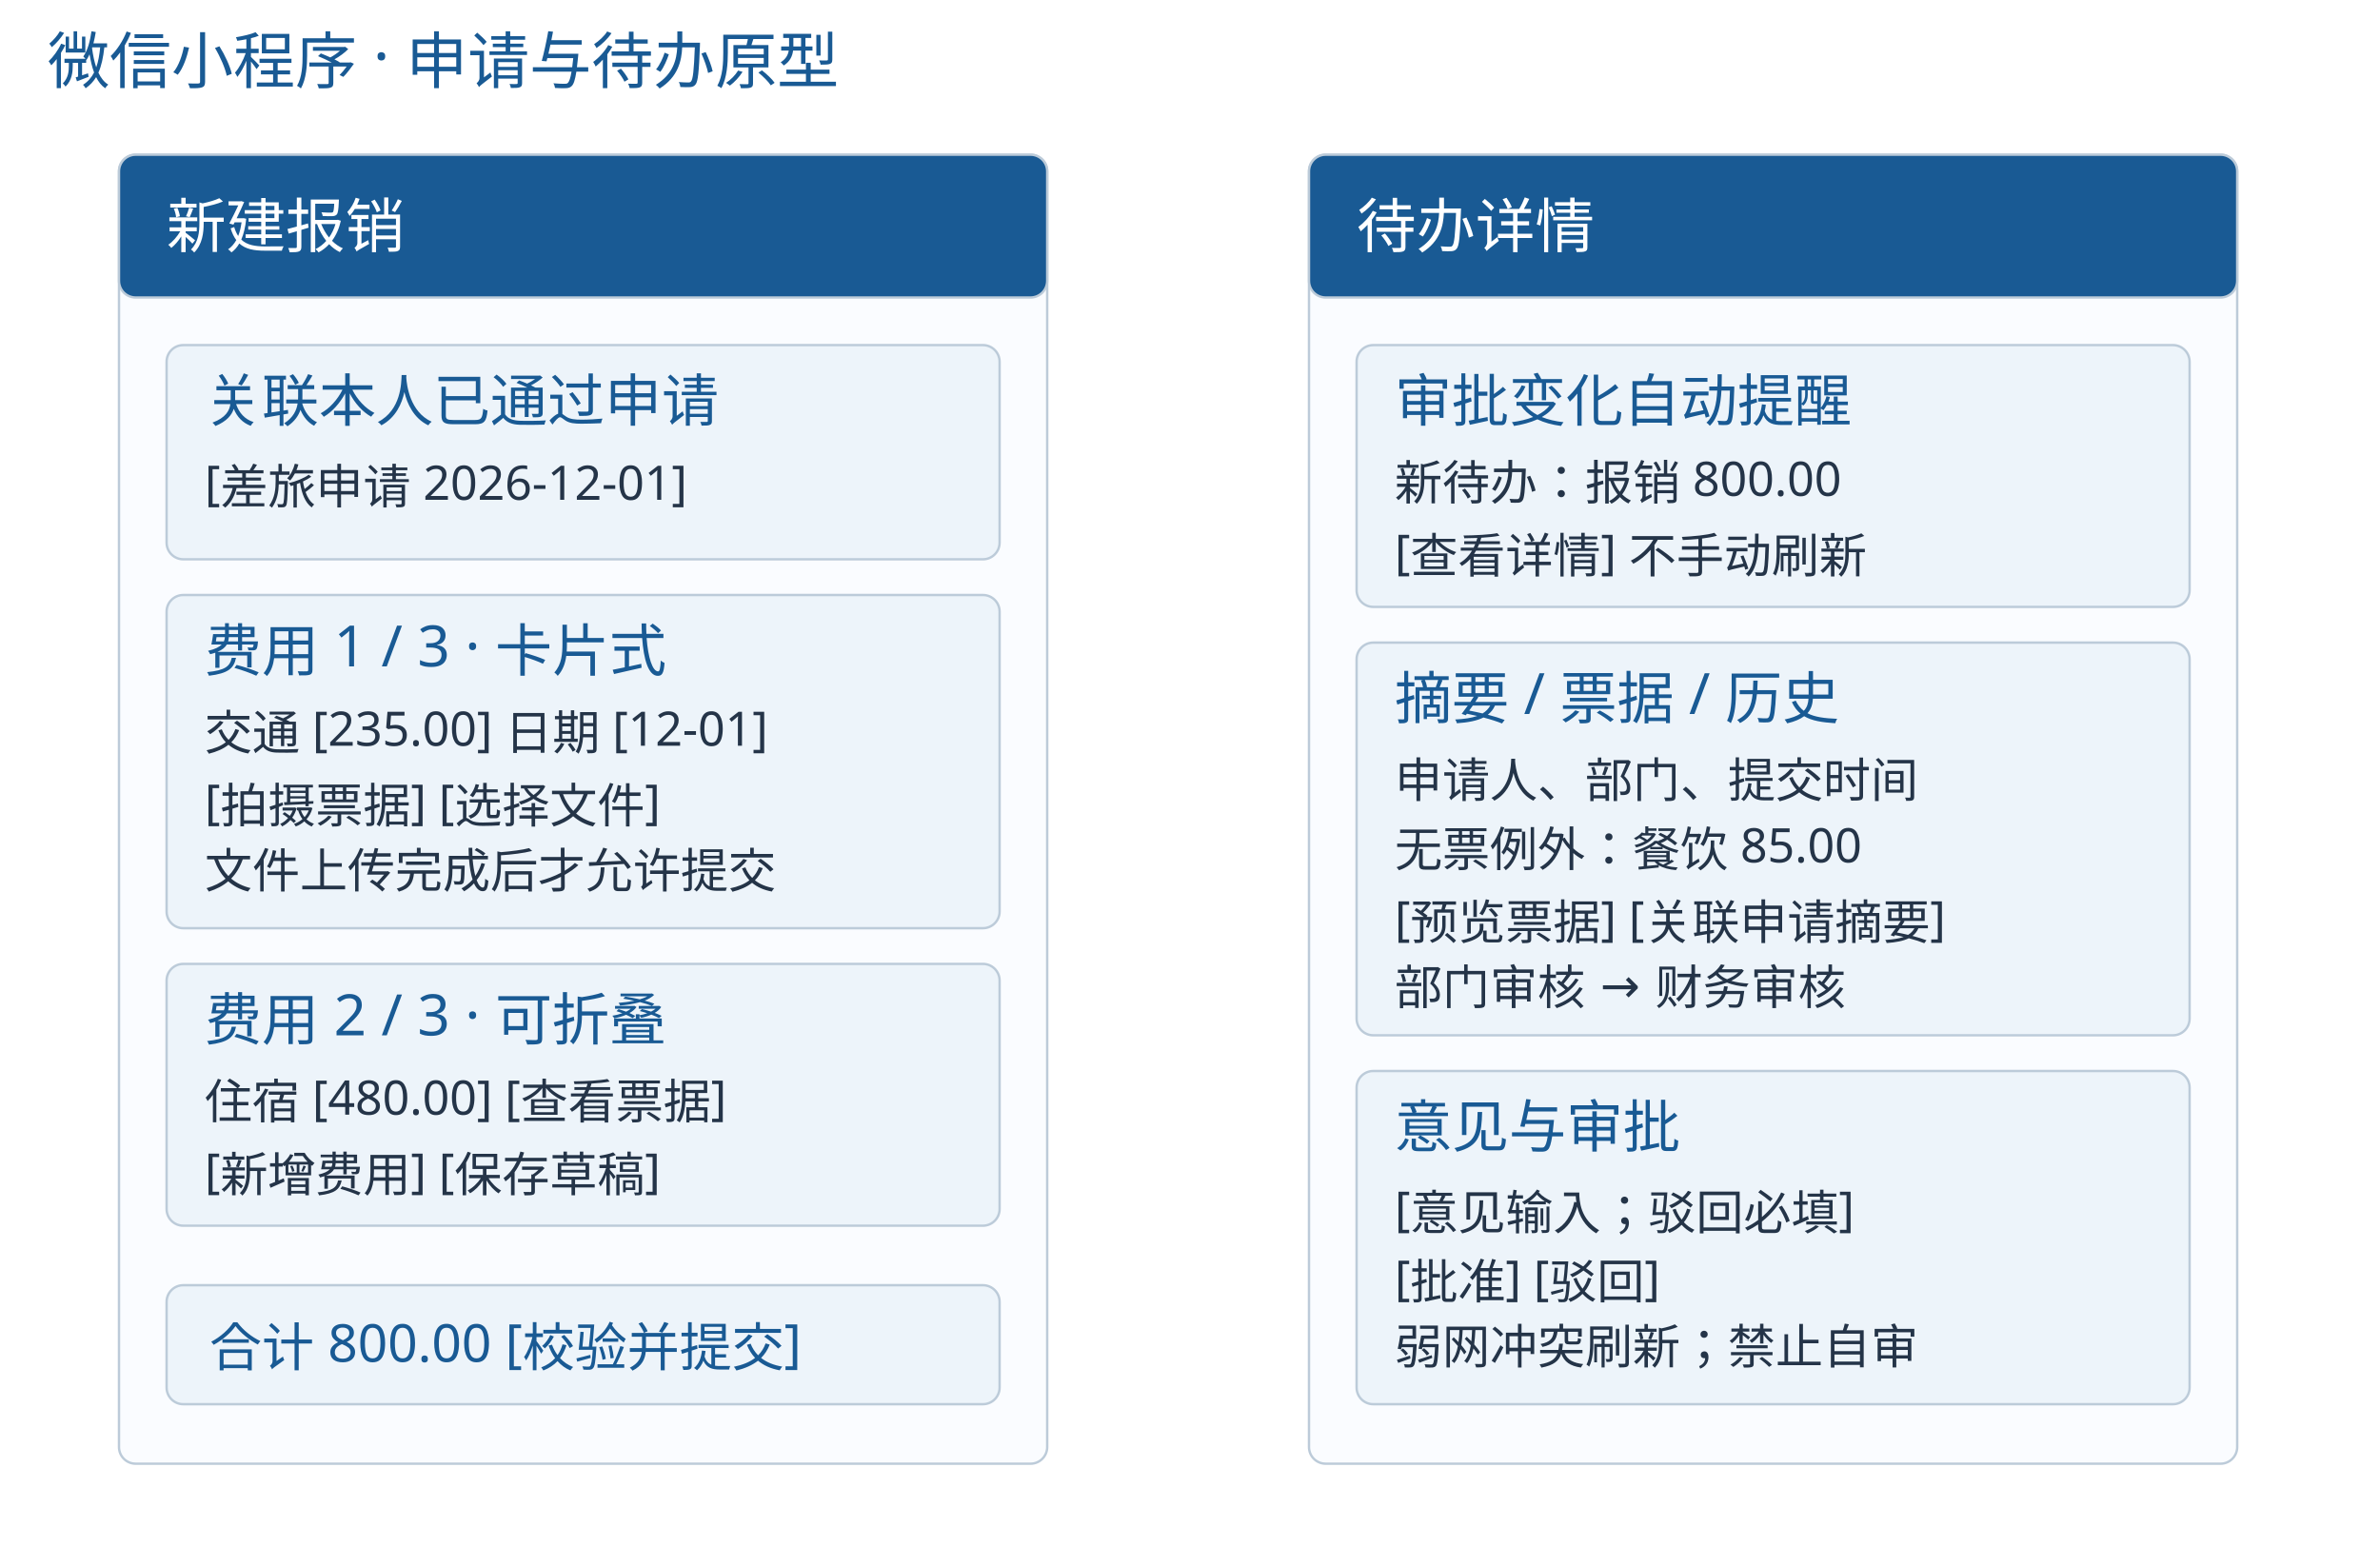
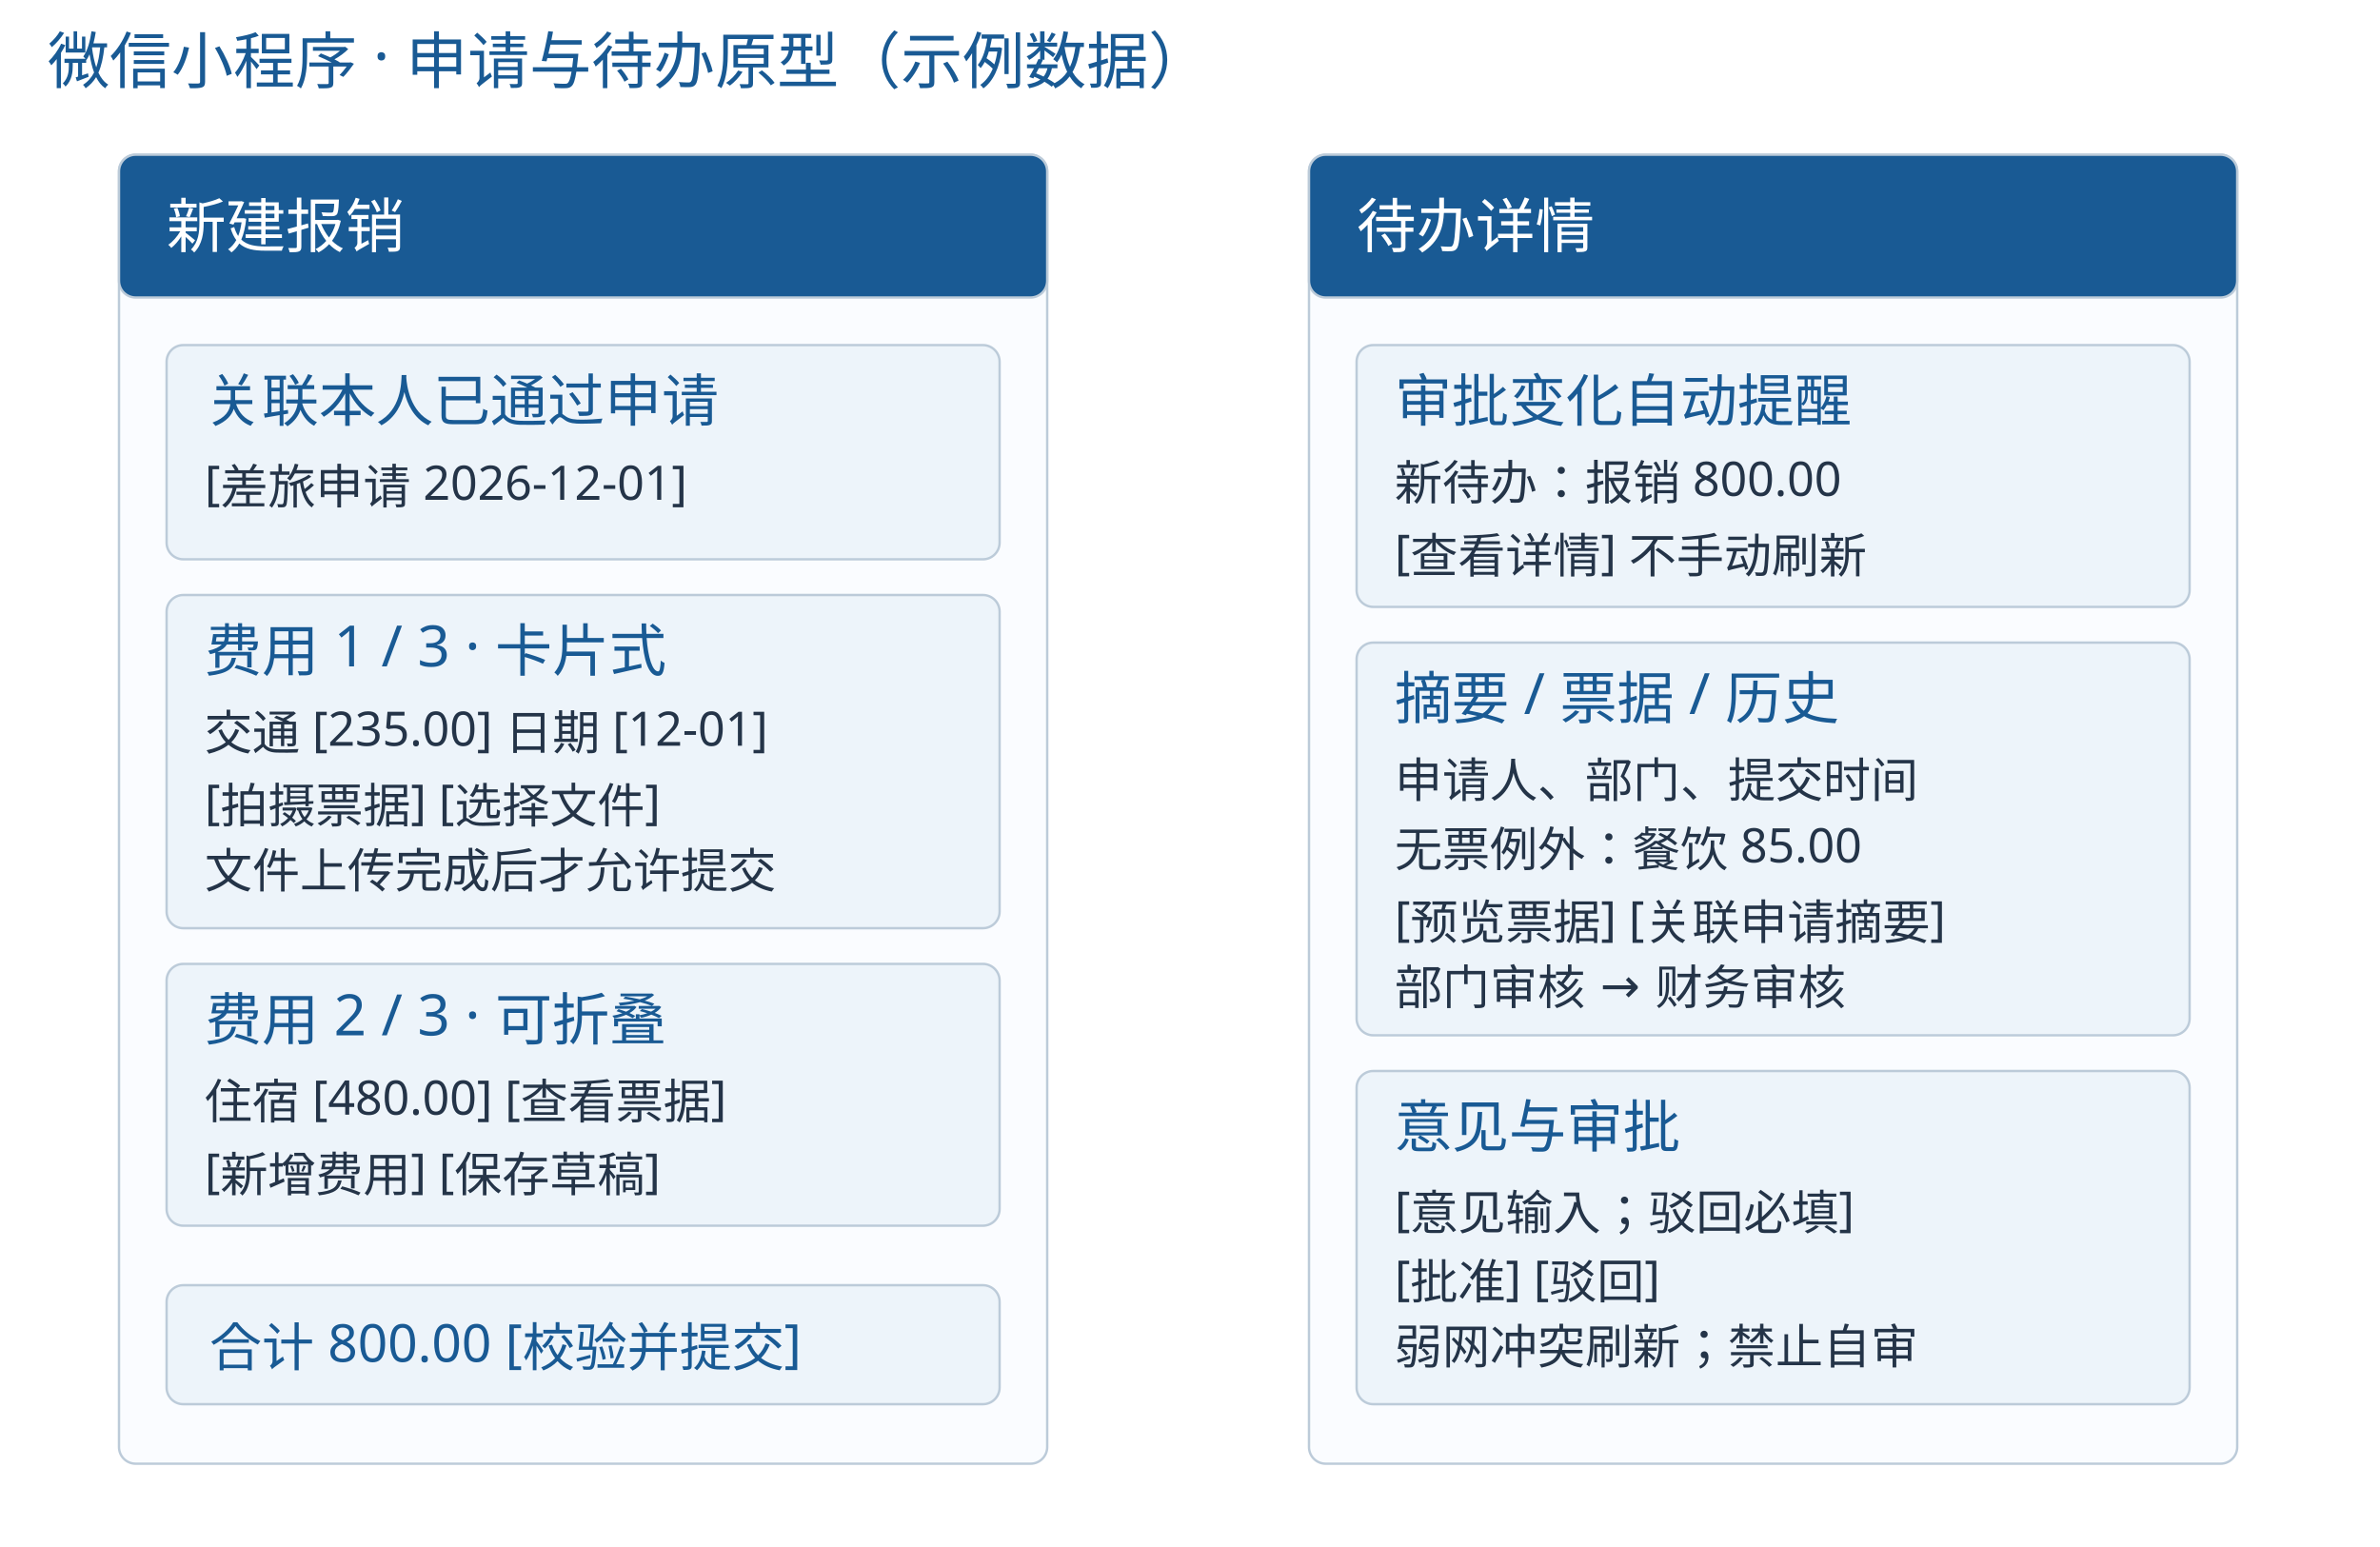
<svg xmlns="http://www.w3.org/2000/svg" width="1000" height="650" viewBox="0 0 1000 650">
  <rect width="100%" height="100%" fill="white" />
  <defs>
    <marker id="arrow" markerWidth="8" markerHeight="8" refX="7" refY="4" orient="auto">
      <path d="M0,0 L8,4 L0,8" fill="#607d98" />
    </marker>
  </defs>
-   <text x="20" y="35" font-family="Microsoft YaHei, Noto Sans SC, sans-serif" font-size="26" fill="#195a94">微信小程序 · 申请与待办原型</text>
+   <text x="20" y="35" font-family="Microsoft YaHei, Noto Sans SC, sans-serif" font-size="26" fill="#195a94">微信小程序 · 申请与待办原型（示例数据）</text>
  <rect x="50" y="65" width="390" height="550" rx="7" fill="#fafcff" stroke="#bccbd9" />
  <rect x="50" y="65" width="390" height="60" rx="7" fill="#195a94" stroke="#bccbd9" />
  <text x="70" y="104" font-family="Microsoft YaHei, Noto Sans SC, sans-serif" font-size="25" fill="white">新建报销</text>
  <rect x="550" y="65" width="390" height="550" rx="7" fill="#fafcff" stroke="#bccbd9" />
  <rect x="550" y="65" width="390" height="60" rx="7" fill="#195a94" stroke="#bccbd9" />
  <text x="570" y="104" font-family="Microsoft YaHei, Noto Sans SC, sans-serif" font-size="25" fill="white">待办详情</text>
  <rect x="70" y="145" width="350" height="90" rx="7" fill="#edf4fa" stroke="#bccbd9" />
  <text x="86" y="177" font-family="Microsoft YaHei, Noto Sans SC, sans-serif" font-size="24" fill="#195a94">关联本人已通过申请</text>
  <text x="86" y="210" font-family="Microsoft YaHei, Noto Sans SC, sans-serif" font-size="20" fill="#243448">[差旅申请 2026-12-01]</text>
  <rect x="70" y="250" width="350" height="140" rx="7" fill="#edf4fa" stroke="#bccbd9" />
  <text x="86" y="282" font-family="Microsoft YaHei, Noto Sans SC, sans-serif" font-size="24" fill="#195a94">费用 1 / 3 · 卡片式</text>
  <text x="86" y="315" font-family="Microsoft YaHei, Noto Sans SC, sans-serif" font-size="20" fill="#243448">交通 [235.00]  日期 [12-01]</text>
  <text x="86" y="344" font-family="Microsoft YaHei, Noto Sans SC, sans-serif" font-size="20" fill="#243448">[拍摄票据] [选择文件]</text>
  <text x="86" y="373" font-family="Microsoft YaHei, Noto Sans SC, sans-serif" font-size="20" fill="#243448">文件上传完成后才允许提交</text>
  <rect x="70" y="405" width="350" height="110" rx="7" fill="#edf4fa" stroke="#bccbd9" />
  <text x="86" y="437" font-family="Microsoft YaHei, Noto Sans SC, sans-serif" font-size="24" fill="#195a94">费用 2 / 3 · 可折叠</text>
  <text x="86" y="470" font-family="Microsoft YaHei, Noto Sans SC, sans-serif" font-size="20" fill="#243448">住宿 [480.00]   [查看票据]</text>
  <text x="86" y="499" font-family="Microsoft YaHei, Noto Sans SC, sans-serif" font-size="20" fill="#243448">[新增费用] [保存草稿]</text>
  <rect x="70" y="540" width="350" height="50" rx="7" fill="#edf4fa" stroke="#bccbd9" />
  <text x="88" y="574" font-family="Microsoft YaHei, Noto Sans SC, sans-serif" font-size="22" fill="#195a94">合计 800.00      [校验并提交]</text>
  <rect x="570" y="145" width="350" height="110" rx="7" fill="#edf4fa" stroke="#bccbd9" />
  <text x="586" y="177" font-family="Microsoft YaHei, Noto Sans SC, sans-serif" font-size="24" fill="#195a94">审批变化自动提醒</text>
  <text x="586" y="210" font-family="Microsoft YaHei, Noto Sans SC, sans-serif" font-size="20" fill="#243448">新待办：报销 800.00</text>
  <text x="586" y="239" font-family="Microsoft YaHei, Noto Sans SC, sans-serif" font-size="20" fill="#243448">[查看详情]  不手动刷新</text>
  <rect x="570" y="270" width="350" height="165" rx="7" fill="#edf4fa" stroke="#bccbd9" />
  <text x="586" y="302" font-family="Microsoft YaHei, Noto Sans SC, sans-serif" font-size="24" fill="#195a94">摘要 / 票据 / 历史</text>
  <text x="586" y="335" font-family="Microsoft YaHei, Noto Sans SC, sans-serif" font-size="20" fill="#243448">申请人、部门、提交时间</text>
  <text x="586" y="364" font-family="Microsoft YaHei, Noto Sans SC, sans-serif" font-size="20" fill="#243448">无票例外：餐饮 85.00</text>
  <text x="586" y="393" font-family="Microsoft YaHei, Noto Sans SC, sans-serif" font-size="20" fill="#243448">[预览票据] [关联申请摘要]</text>
  <text x="586" y="422" font-family="Microsoft YaHei, Noto Sans SC, sans-serif" font-size="20" fill="#243448">部门审核 → 财务审核</text>
  <rect x="570" y="450" width="350" height="140" rx="7" fill="#edf4fa" stroke="#bccbd9" />
  <text x="586" y="482" font-family="Microsoft YaHei, Noto Sans SC, sans-serif" font-size="24" fill="#195a94">意见与审批</text>
  <text x="586" y="515" font-family="Microsoft YaHei, Noto Sans SC, sans-serif" font-size="20" fill="#243448">[意见输入；驳回必填]</text>
  <text x="586" y="544" font-family="Microsoft YaHei, Noto Sans SC, sans-serif" font-size="20" fill="#243448">[批准]       [驳回]</text>
  <text x="586" y="573" font-family="Microsoft YaHei, Noto Sans SC, sans-serif" font-size="20" fill="#243448">弱网冲突刷新；禁止自审</text>
</svg>
